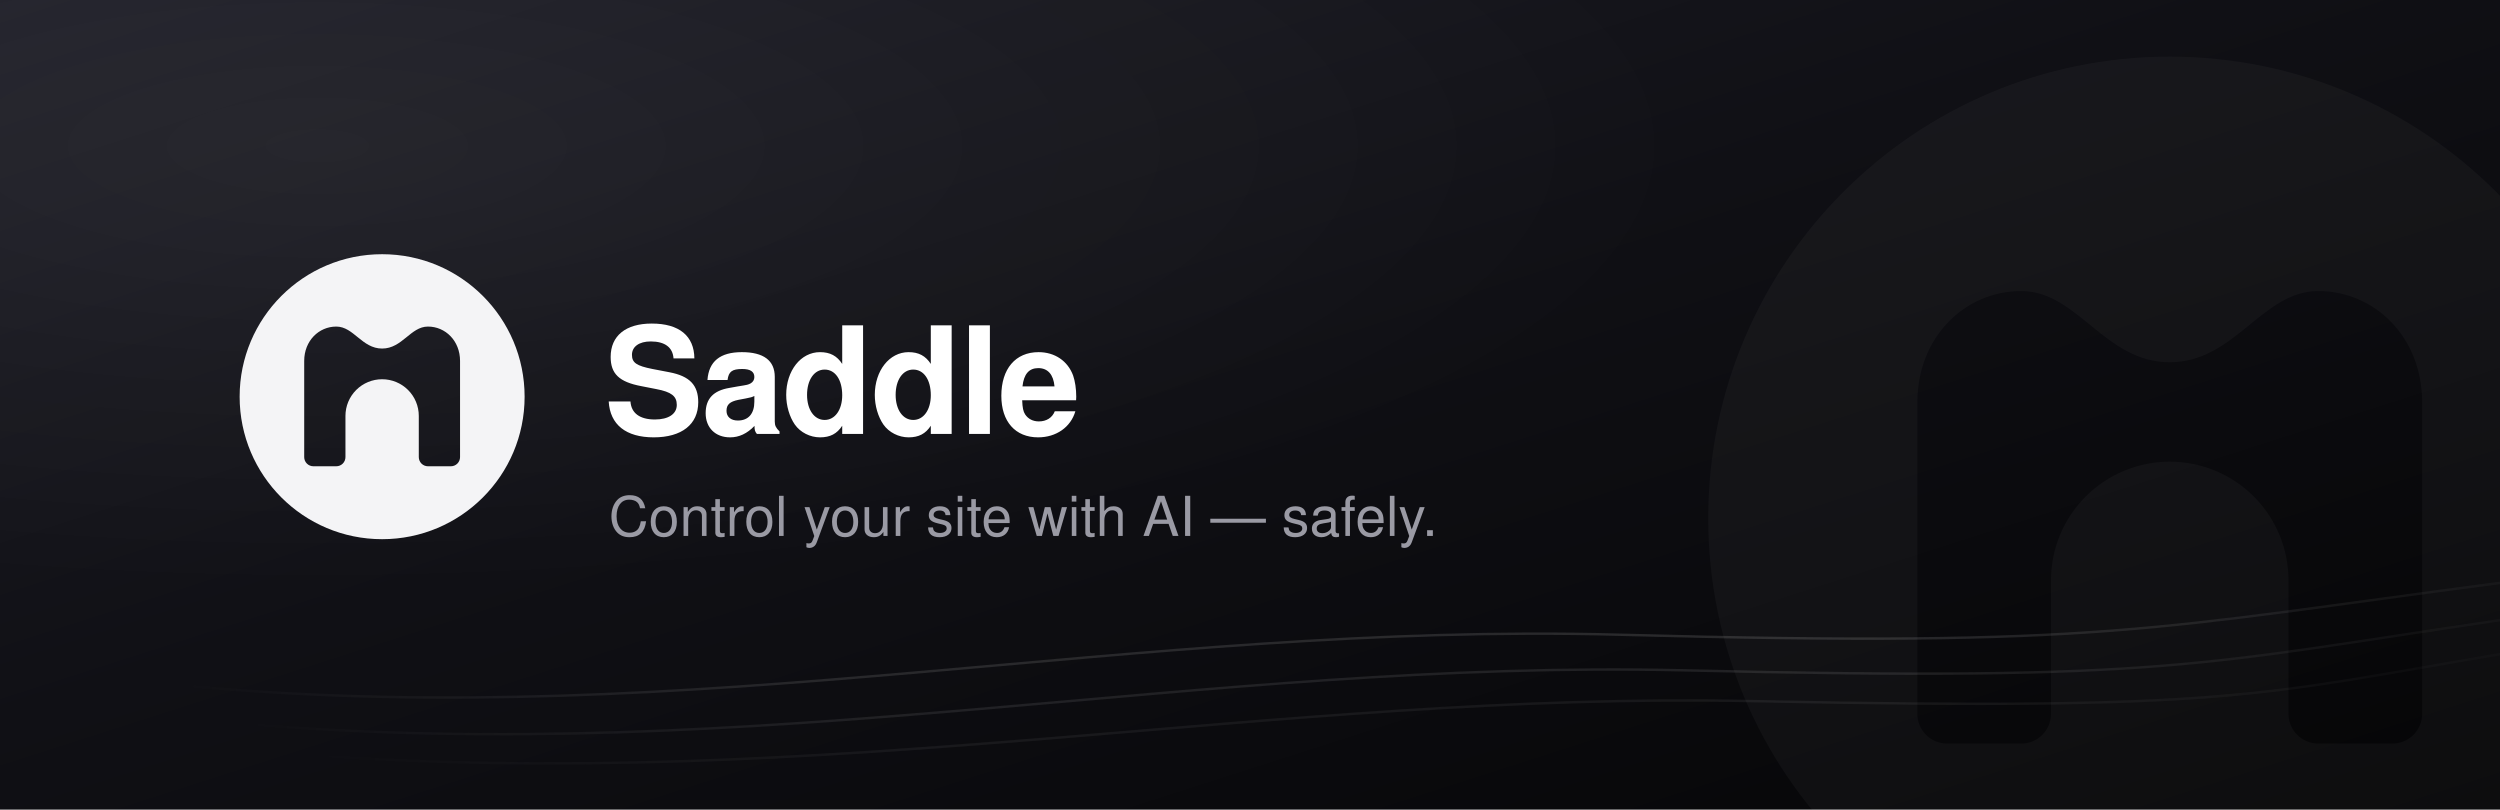
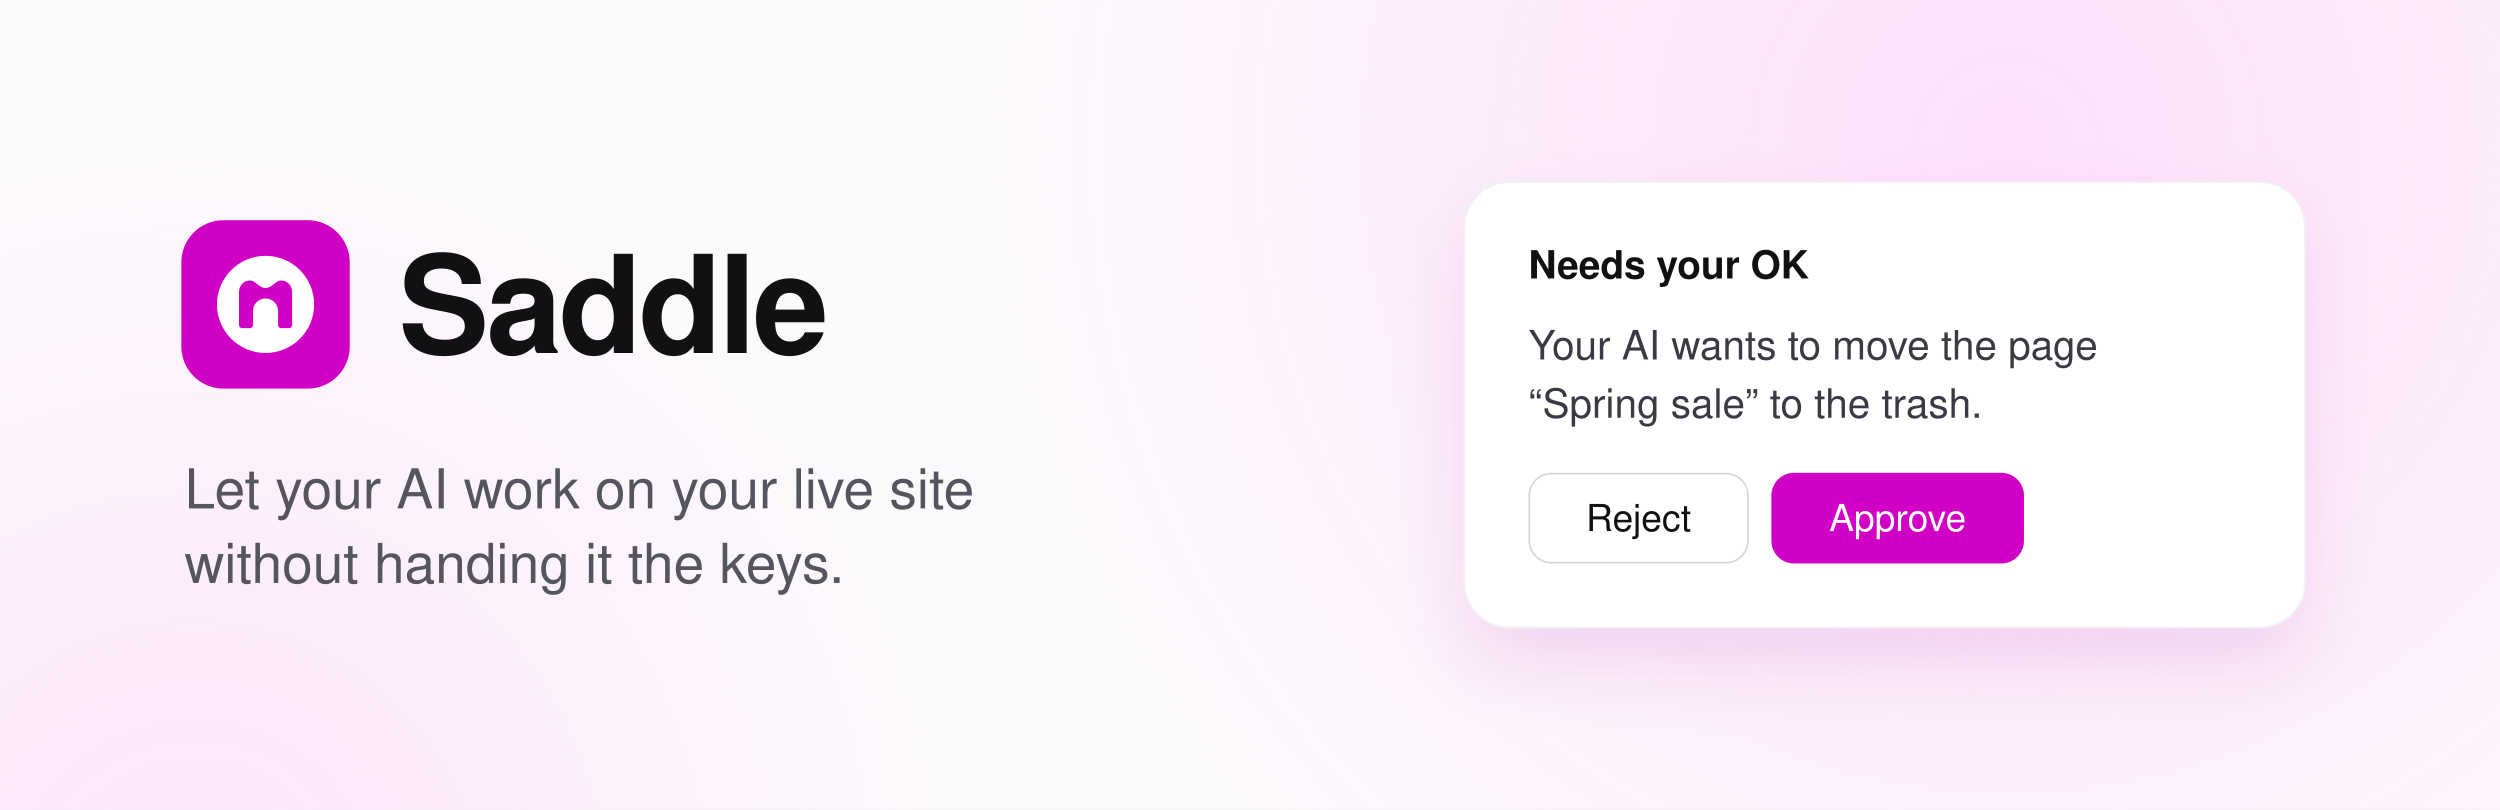
<svg xmlns="http://www.w3.org/2000/svg" width="1544" height="500" viewBox="0 0 1544 500">
  <defs>
-     <linearGradient id="bg" x1="0" y1="0" x2="1" y2="1">
-       <stop offset="0" stop-color="#1e1e27" />
-       <stop offset="0.45" stop-color="#101015" />
-       <stop offset="1" stop-color="#050506" />
-     </linearGradient>
-     <radialGradient id="glow" cx="0.13" cy="0.18" r="0.55">
-       <stop offset="0" stop-color="#ffffff" stop-opacity="0.055" />
-       <stop offset="1" stop-color="#ffffff" stop-opacity="0" />
+     <radialGradient id="glow" cx="1240" cy="90" r="620" gradientUnits="userSpaceOnUse">
+       <stop offset="0" stop-color="#fde0fb" />
+       <stop offset="1" stop-color="#fde0fb" stop-opacity="0" />
    </radialGradient>
-     <linearGradient id="ridge" x1="0" y1="0" x2="1" y2="0">
-       <stop offset="0" stop-color="#ffffff" stop-opacity="0" />
-       <stop offset="0.28" stop-color="#ffffff" stop-opacity="0.85" />
-       <stop offset="0.72" stop-color="#ffffff" stop-opacity="1" />
-       <stop offset="1" stop-color="#ffffff" stop-opacity="0.25" />
-     </linearGradient>
-     <path id="mark" fill-rule="evenodd" clip-rule="evenodd" d="M140 0C217.32 0 280 62.68 280 140C280 217.32 217.32 280 140 280C62.68 280 1.9021e-06 217.32 0 140C0 62.68 62.68 1.47276e-06 140 0ZM185.037 71.094C167.923 71.094 159.816 92.696 140 92.696C120.184 92.696 112.077 71.094 94.963 71.094C77.849 71.094 63.438 85.046 63.438 104.848V199.358C63.438 201.746 64.387 204.035 66.076 205.723C67.765 207.411 70.056 208.359 72.445 208.359H94.963C97.352 208.359 99.643 207.411 101.332 205.723C103.021 204.035 103.971 201.746 103.971 199.358V158.854C103.971 149.305 107.767 140.147 114.523 133.395C121.28 126.643 130.445 122.85 140 122.85C149.555 122.85 158.72 126.643 165.477 133.395C172.233 140.147 176.029 149.305 176.029 158.854V199.358C176.029 201.746 176.979 204.035 178.668 205.723C180.357 207.411 182.648 208.359 185.037 208.359H207.555C209.944 208.359 212.235 207.411 213.924 205.723C215.613 204.035 216.562 201.746 216.562 199.358V104.848C216.562 85.046 202.151 71.094 185.037 71.094Z" />
+     <radialGradient id="glow2" cx="120" cy="560" r="460" gradientUnits="userSpaceOnUse">
+       <stop offset="0" stop-color="#ffb8f8" stop-opacity="0.32" />
+       <stop offset="1" stop-color="#ffb8f8" stop-opacity="0" />
+     </radialGradient>
+     <filter id="lift" x="-20%" y="-20%" width="140%" height="160%">
+       <feDropShadow dx="0" dy="22" stdDeviation="22" flood-color="#a3009a" flood-opacity="0.12" />
+     </filter>
  </defs>
-   <rect width="1544" height="500" fill="url(#bg)" />
+   <rect width="1544" height="500" fill="#fcf9fc" />
  <rect width="1544" height="500" fill="url(#glow)" />
-   <use href="#mark" transform="translate(1055 35) scale(2.036)" fill="#ffffff" opacity="0.032" />
-   <g fill="none" stroke="url(#ridge)" stroke-width="1.5" stroke-linecap="round">
-     <path d="M120 424 C 430 452, 700 384, 1000 392 S 1330 388, 1544 360" opacity="0.13" />
-     <path d="M150 447 C 470 474, 742 407, 1040 414 S 1360 410, 1544 383" opacity="0.10" />
-     <path d="M186 466 C 512 490, 786 427, 1082 433 S 1396 429, 1544 404" opacity="0.065" />
+   <rect width="1544" height="500" fill="url(#glow2)" />
+   <rect x="112" y="136" width="104" height="104" rx="26" fill="#d000c4" />
+   <g transform="translate(134 158) scale(0.2143)">
+     <path fill="#ffffff" fill-rule="evenodd" clip-rule="evenodd" d="M140 0C217.32 0 280 62.68 280 140C280 217.32 217.32 280 140 280C62.68 280 1.9021e-06 217.32 0 140C0 62.68 62.68 1.47276e-06 140 0ZM185.037 71.094C167.923 71.094 159.816 92.696 140 92.696C120.184 92.696 112.077 71.094 94.963 71.094C77.849 71.094 63.438 85.046 63.438 104.848V199.358C63.438 201.746 64.387 204.035 66.076 205.723C67.765 207.411 70.056 208.359 72.445 208.359H94.963C97.352 208.359 99.643 207.411 101.332 205.723C103.021 204.035 103.971 201.746 103.971 199.358V158.854C103.971 149.305 107.767 140.147 114.523 133.395C121.28 126.643 130.445 122.85 140 122.85C149.555 122.85 158.72 126.643 165.477 133.395C172.233 140.147 176.029 149.305 176.029 158.854V199.358C176.029 201.746 176.979 204.035 178.668 205.723C180.357 207.411 182.648 208.359 185.037 208.359H207.555C209.944 208.359 212.235 207.411 213.924 205.723C215.613 204.035 216.562 201.746 216.562 199.358V104.848C216.562 85.046 202.151 71.094 185.037 71.094Z" />
  </g>
-   <use href="#mark" transform="translate(148 157) scale(0.62857)" fill="#f4f4f6" />
-   <text x="373" y="268" font-family="Helvetica Neue, Helvetica, Arial, sans-serif" font-size="92" font-weight="700" letter-spacing="-1.5" fill="#ffffff">Saddle</text>
-   <text x="376" y="331" font-family="Helvetica Neue, Helvetica, Arial, sans-serif" font-size="34" font-weight="400" letter-spacing="0.2" fill="#9a9aa4">Control your site with AI — safely.</text>
+   <text x="246" y="218" font-family="Helvetica Neue, Helvetica, Arial, sans-serif" font-size="84" font-weight="700" letter-spacing="-2" fill="#111113">Saddle</text>
+   <g font-family="Helvetica Neue, Helvetica, Arial, sans-serif" font-size="34" fill="#55555f">
+     <text x="114" y="314">Let your AI work on your live site</text>
+     <text x="114" y="360">without handing it the keys.</text>
+   </g>
+   <g filter="url(#lift)">
+     <rect x="904" y="112" width="520" height="276" rx="28" fill="#ffffff" />
+   </g>
+   <rect x="904.5" y="112.5" width="519" height="275" rx="27.5" fill="none" stroke="#111113" stroke-opacity="0.06" />
+   <g font-family="Helvetica Neue, Helvetica, Arial, sans-serif">
+     <text x="944" y="172" font-size="24" font-weight="700" fill="#111113">Needs your OK</text>
+     <text x="944" y="222" font-size="25" fill="#3a3a44">Your AI wants to move the page</text>
+     <text x="944" y="258" font-size="25" fill="#3a3a44">“Spring sale” to the trash.</text>
+     <rect x="944.5" y="292.5" width="135" height="55" rx="13.5" fill="#ffffff" stroke="#d4d4da" />
+     <text x="1012" y="328" font-size="23" font-weight="500" fill="#111113" text-anchor="middle">Reject</text>
+     <rect x="1094" y="292" width="156" height="56" rx="14" fill="#d000c4" />
+     <text x="1172" y="328" font-size="23" font-weight="500" fill="#ffffff" text-anchor="middle">Approve</text>
+   </g>
</svg>
